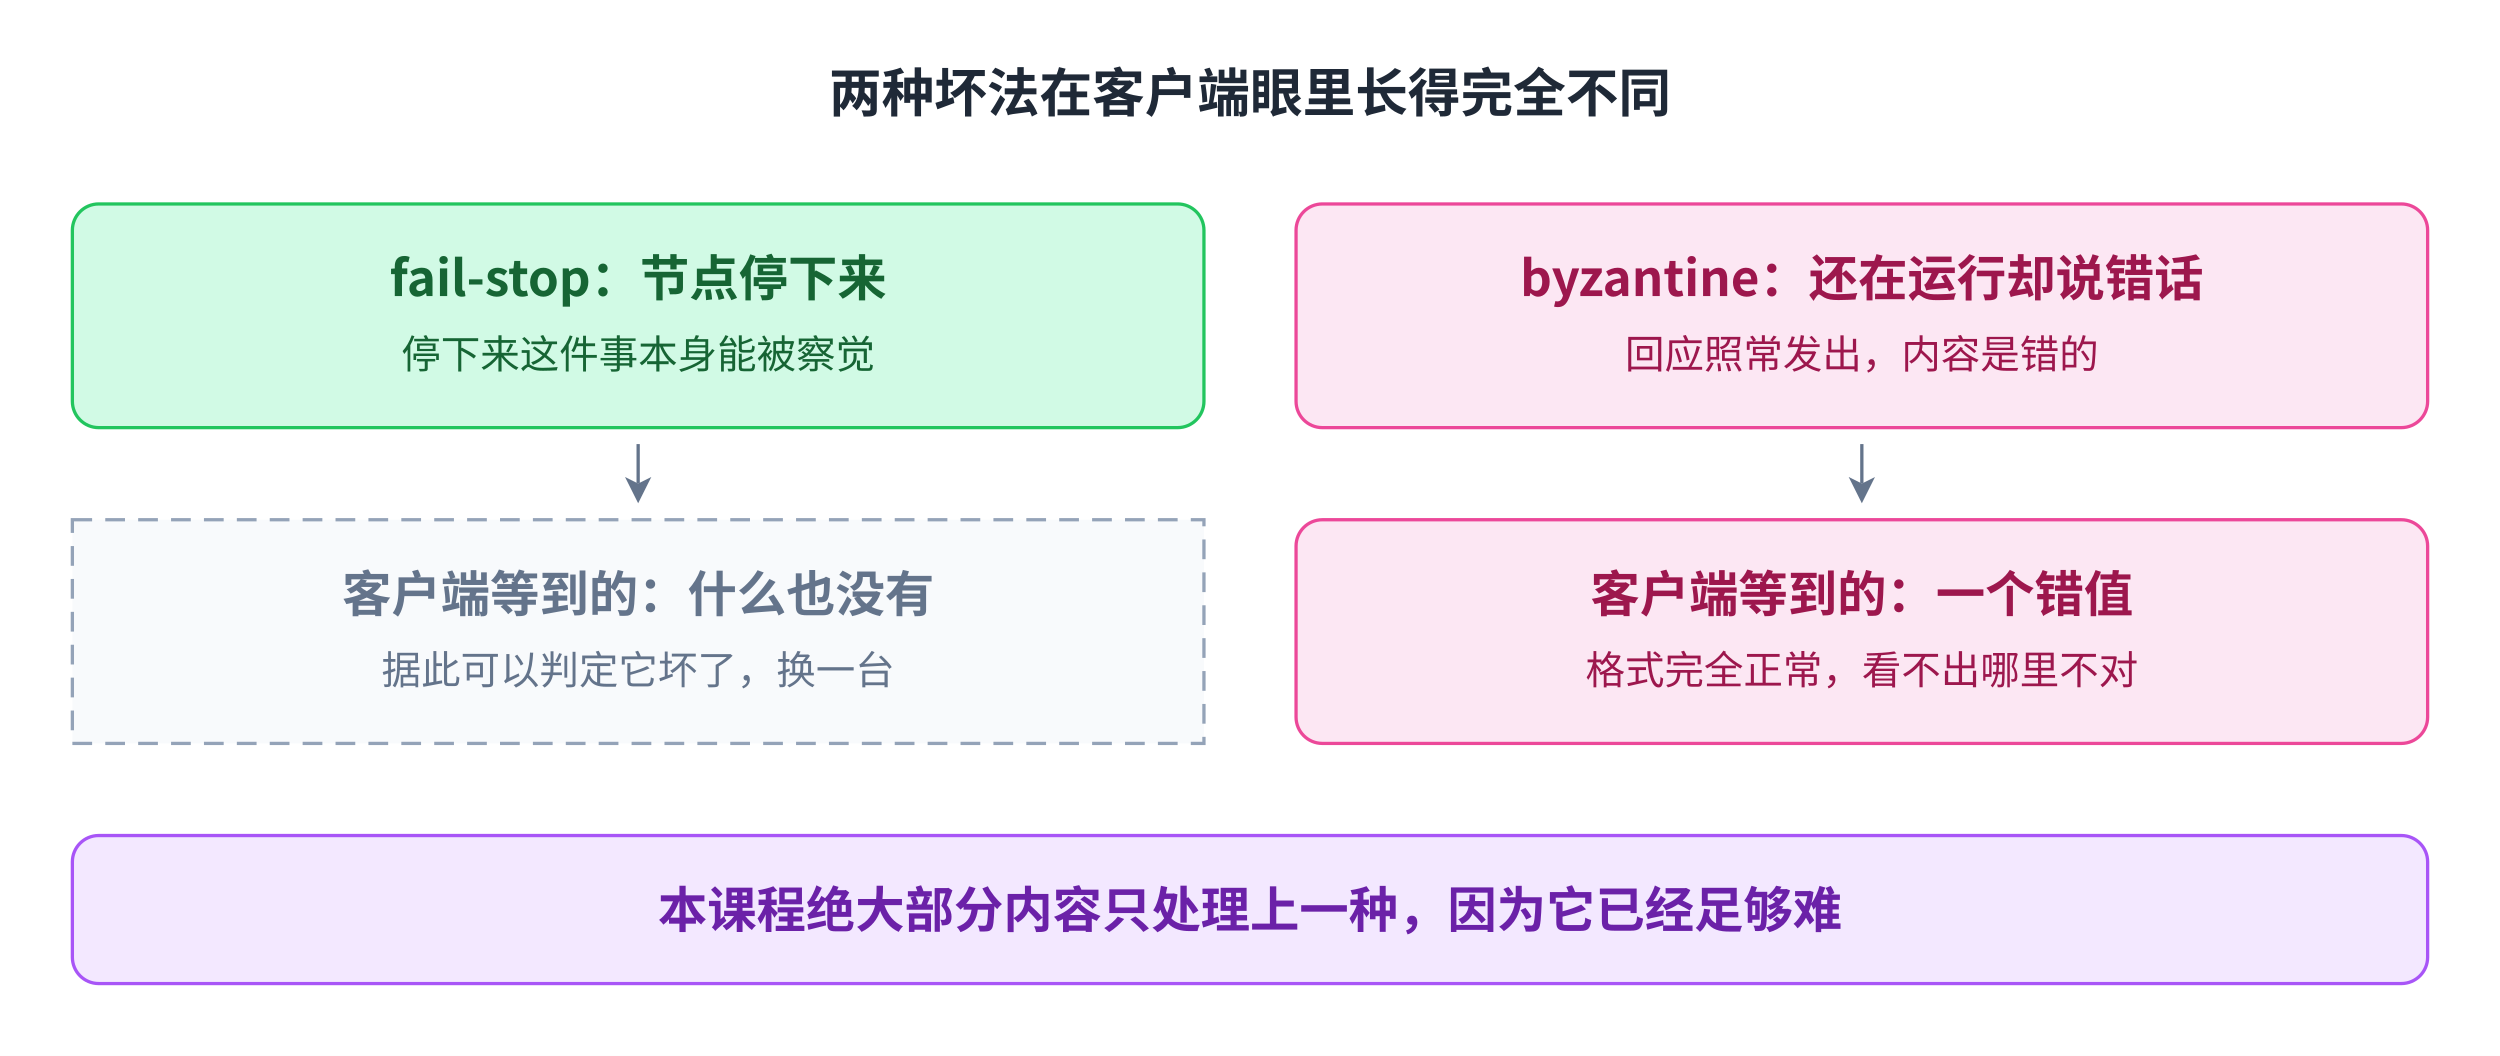
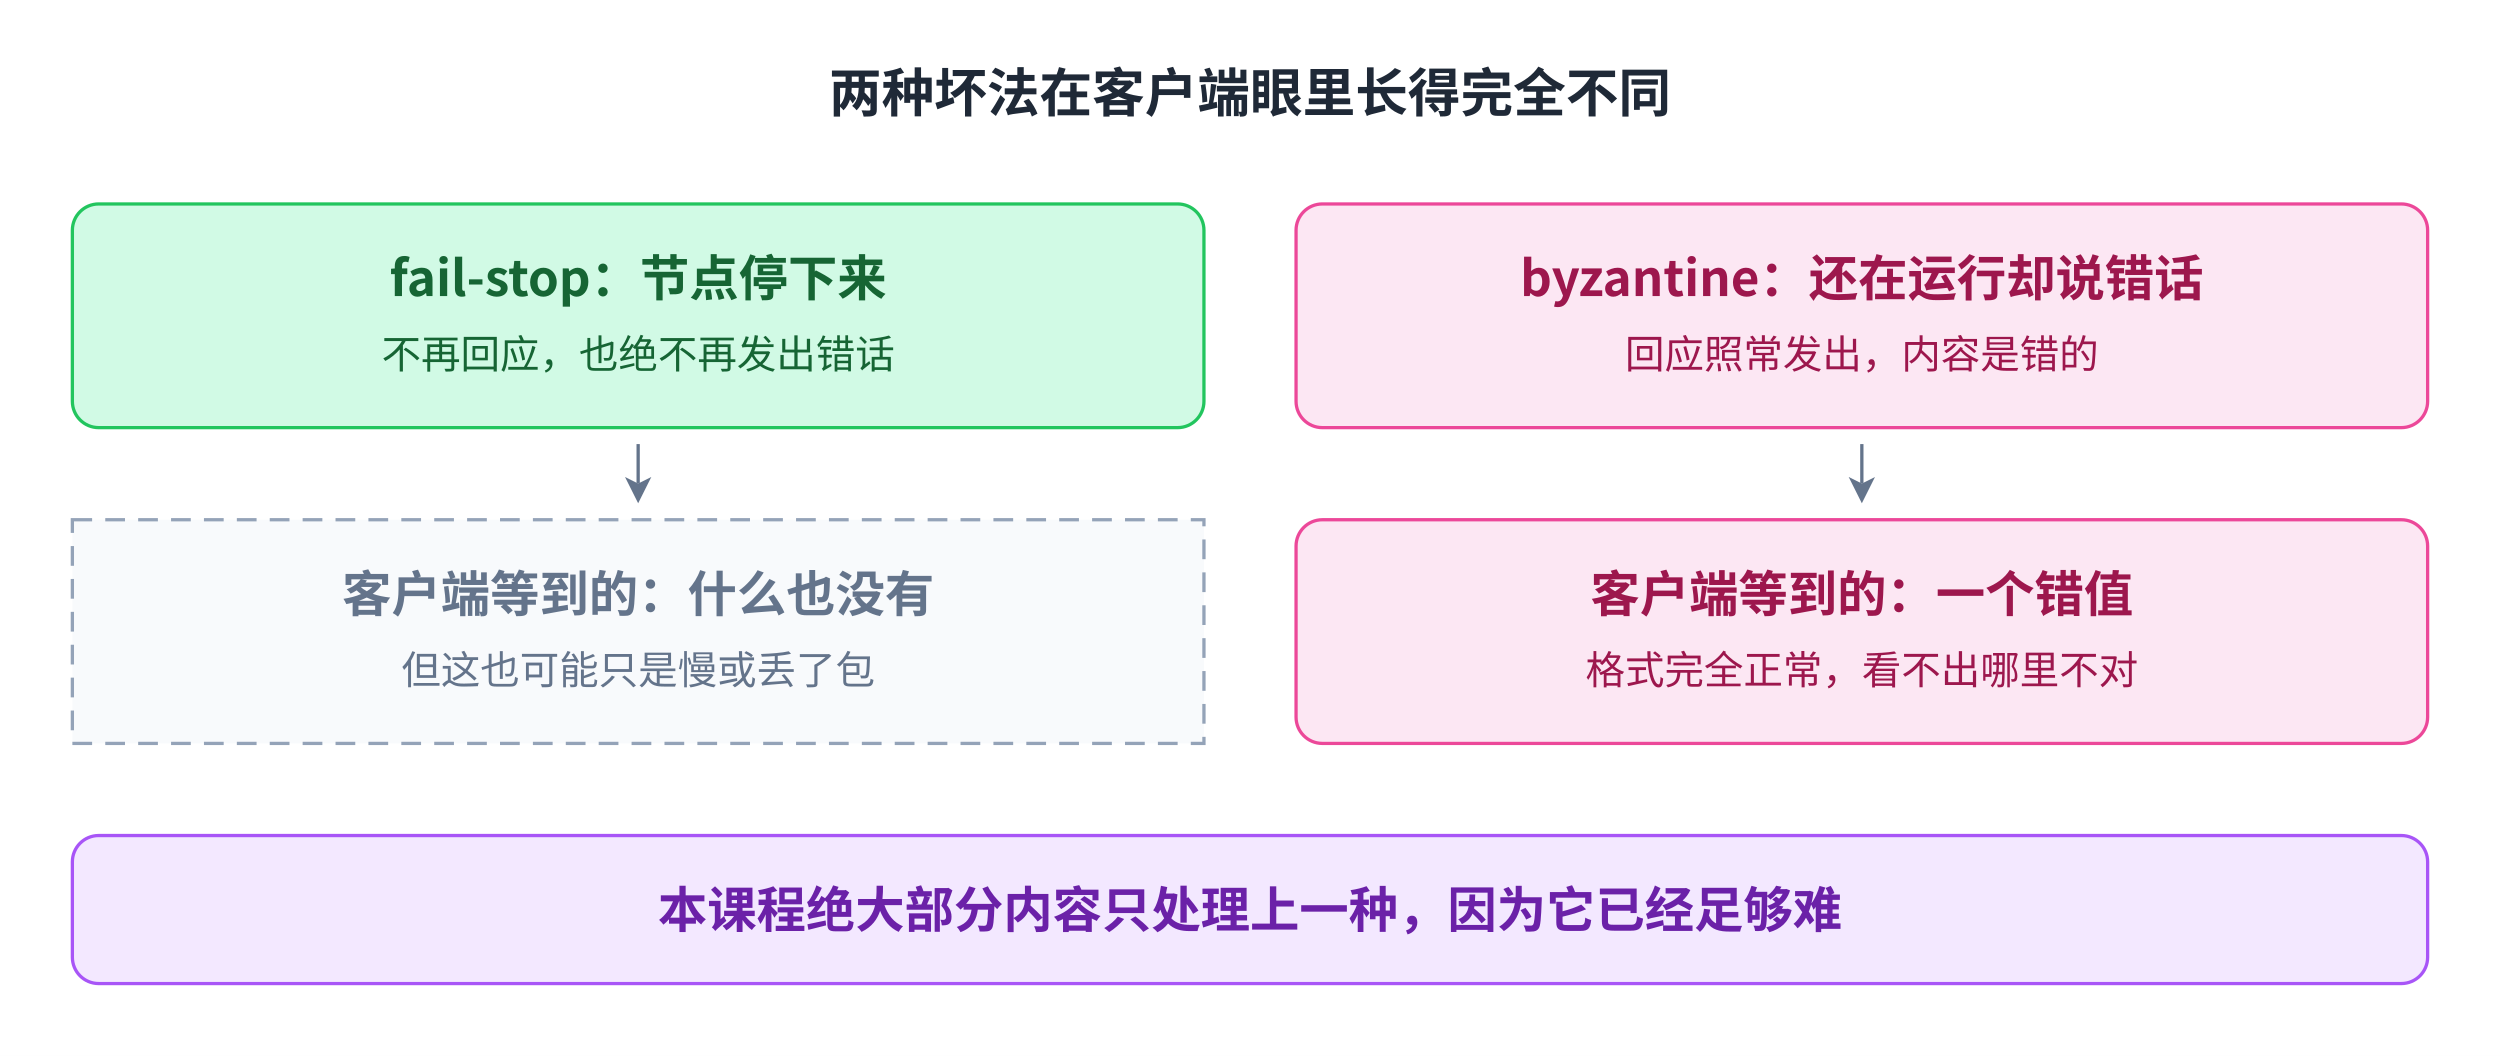
<svg xmlns="http://www.w3.org/2000/svg" viewBox="0 0 760 321" width="760" height="321" role="img" aria-labelledby="fig-intro-13-title fig-intro-13-desc">
  <defs>
    <style>
      text { font-family: 'PingFang SC', 'Microsoft YaHei', 'Noto Sans CJK SC', system-ui, sans-serif; }
    </style>
    <marker id="arrow" markerWidth="8" markerHeight="8" refX="2" refY="4" orient="auto" markerUnits="userSpaceOnUse">
      <path d="M0,0 L8,4 L0,8 L2,4 z" fill="#64748b" />
    </marker>
  </defs>
  <rect x="0" y="0" width="760" height="321" fill="#ffffff" />
  <text x="380" y="34" font-size="16" font-weight="600" fill="#1f2937" text-anchor="middle">两种坏法在客户端眼里长得完全不同</text>
  <path d="M194,135 L194,147" fill="none" stroke="#64748b" marker-end="url(#arrow)" />
  <path d="M566,135 L566,147" fill="none" stroke="#64748b" marker-end="url(#arrow)" />
  <rect x="22" y="62" width="344" height="68" rx="8" fill="#d1fae5" stroke="#22c55e" />
  <text x="194" y="90" font-size="15" font-weight="600" fill="#166534" text-anchor="middle">fail-stop：节点停下来</text>
-   <text x="194" y="112" font-size="12" fill="#166534" text-anchor="middle">停下来这件事本身能被察觉</text>
+   <text x="194" y="112" font-size="12" fill="#166534" text-anchor="middle">不再回应，也绝不再发出错话</text>
  <rect x="394" y="62" width="344" height="68" rx="8" fill="#fce7f3" stroke="#ec4899" />
  <text x="566" y="90" font-size="15" font-weight="600" fill="#9d174d" text-anchor="middle">byzantine：还在运行却说错话</text>
  <text x="566" y="112" font-size="12" fill="#9d174d" text-anchor="middle">回应照常发出，内容是错的</text>
  <rect x="22" y="158" width="344" height="68" fill="#f8fafc" stroke="#94a3b8" stroke-dasharray="6,4" />
  <text x="194" y="186" font-size="15" font-weight="600" fill="#64748b" text-anchor="middle">客户端等到的：什么也没有</text>
-   <text x="194" y="208" font-size="12" fill="#64748b" text-anchor="middle">据此可以判定它坏了，换一台</text>
+   <text x="194" y="208" font-size="12" fill="#64748b" text-anchor="middle">但这也可能只是慢或丢了包</text>
  <rect x="394" y="158" width="344" height="68" rx="8" fill="#fce7f3" stroke="#ec4899" />
  <text x="566" y="186" font-size="15" font-weight="600" fill="#9d174d" text-anchor="middle">客户端等到的：一个错值</text>
  <text x="566" y="208" font-size="12" fill="#9d174d" text-anchor="middle">格式完全正常，看不出哪里不对</text>
  <rect x="22" y="254" width="716" height="45" rx="8" fill="#f3e8ff" stroke="#a855f7" />
  <text x="380" y="282" font-size="15" font-weight="600" fill="#6b21a8" text-anchor="middle">本课程绝大部分内容只处理上一种，因为它已经足够难</text>
</svg>
